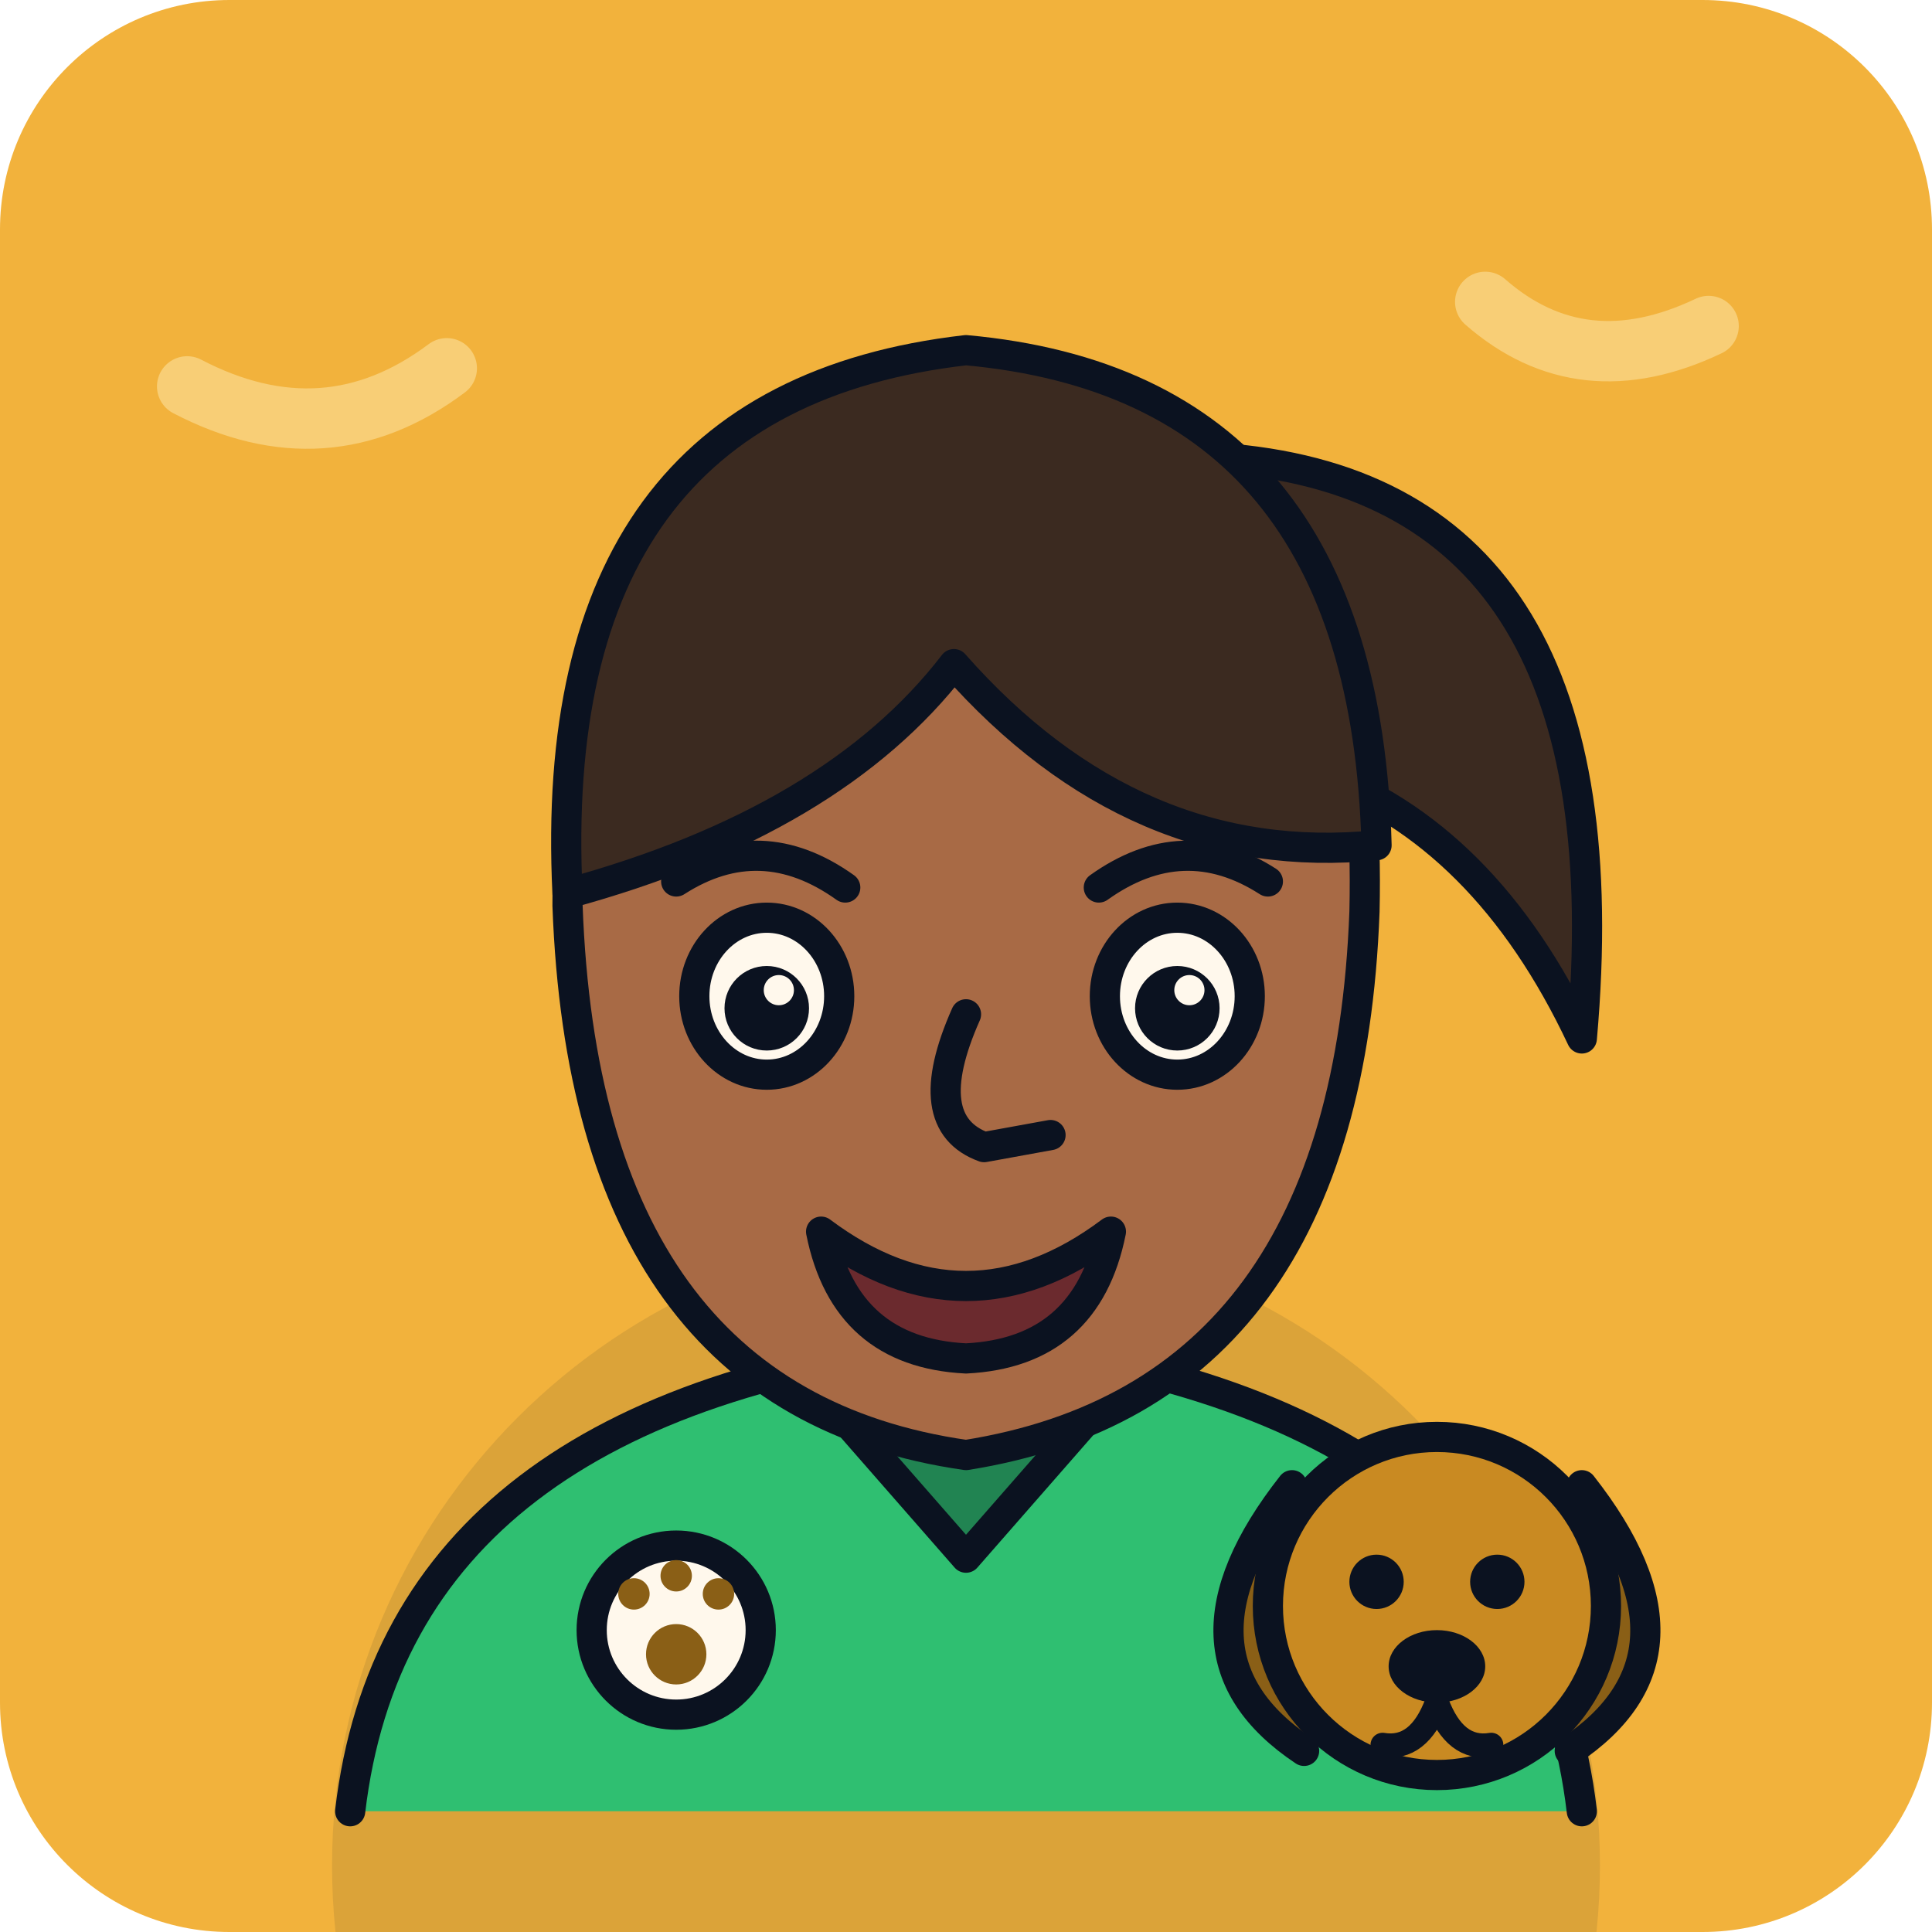
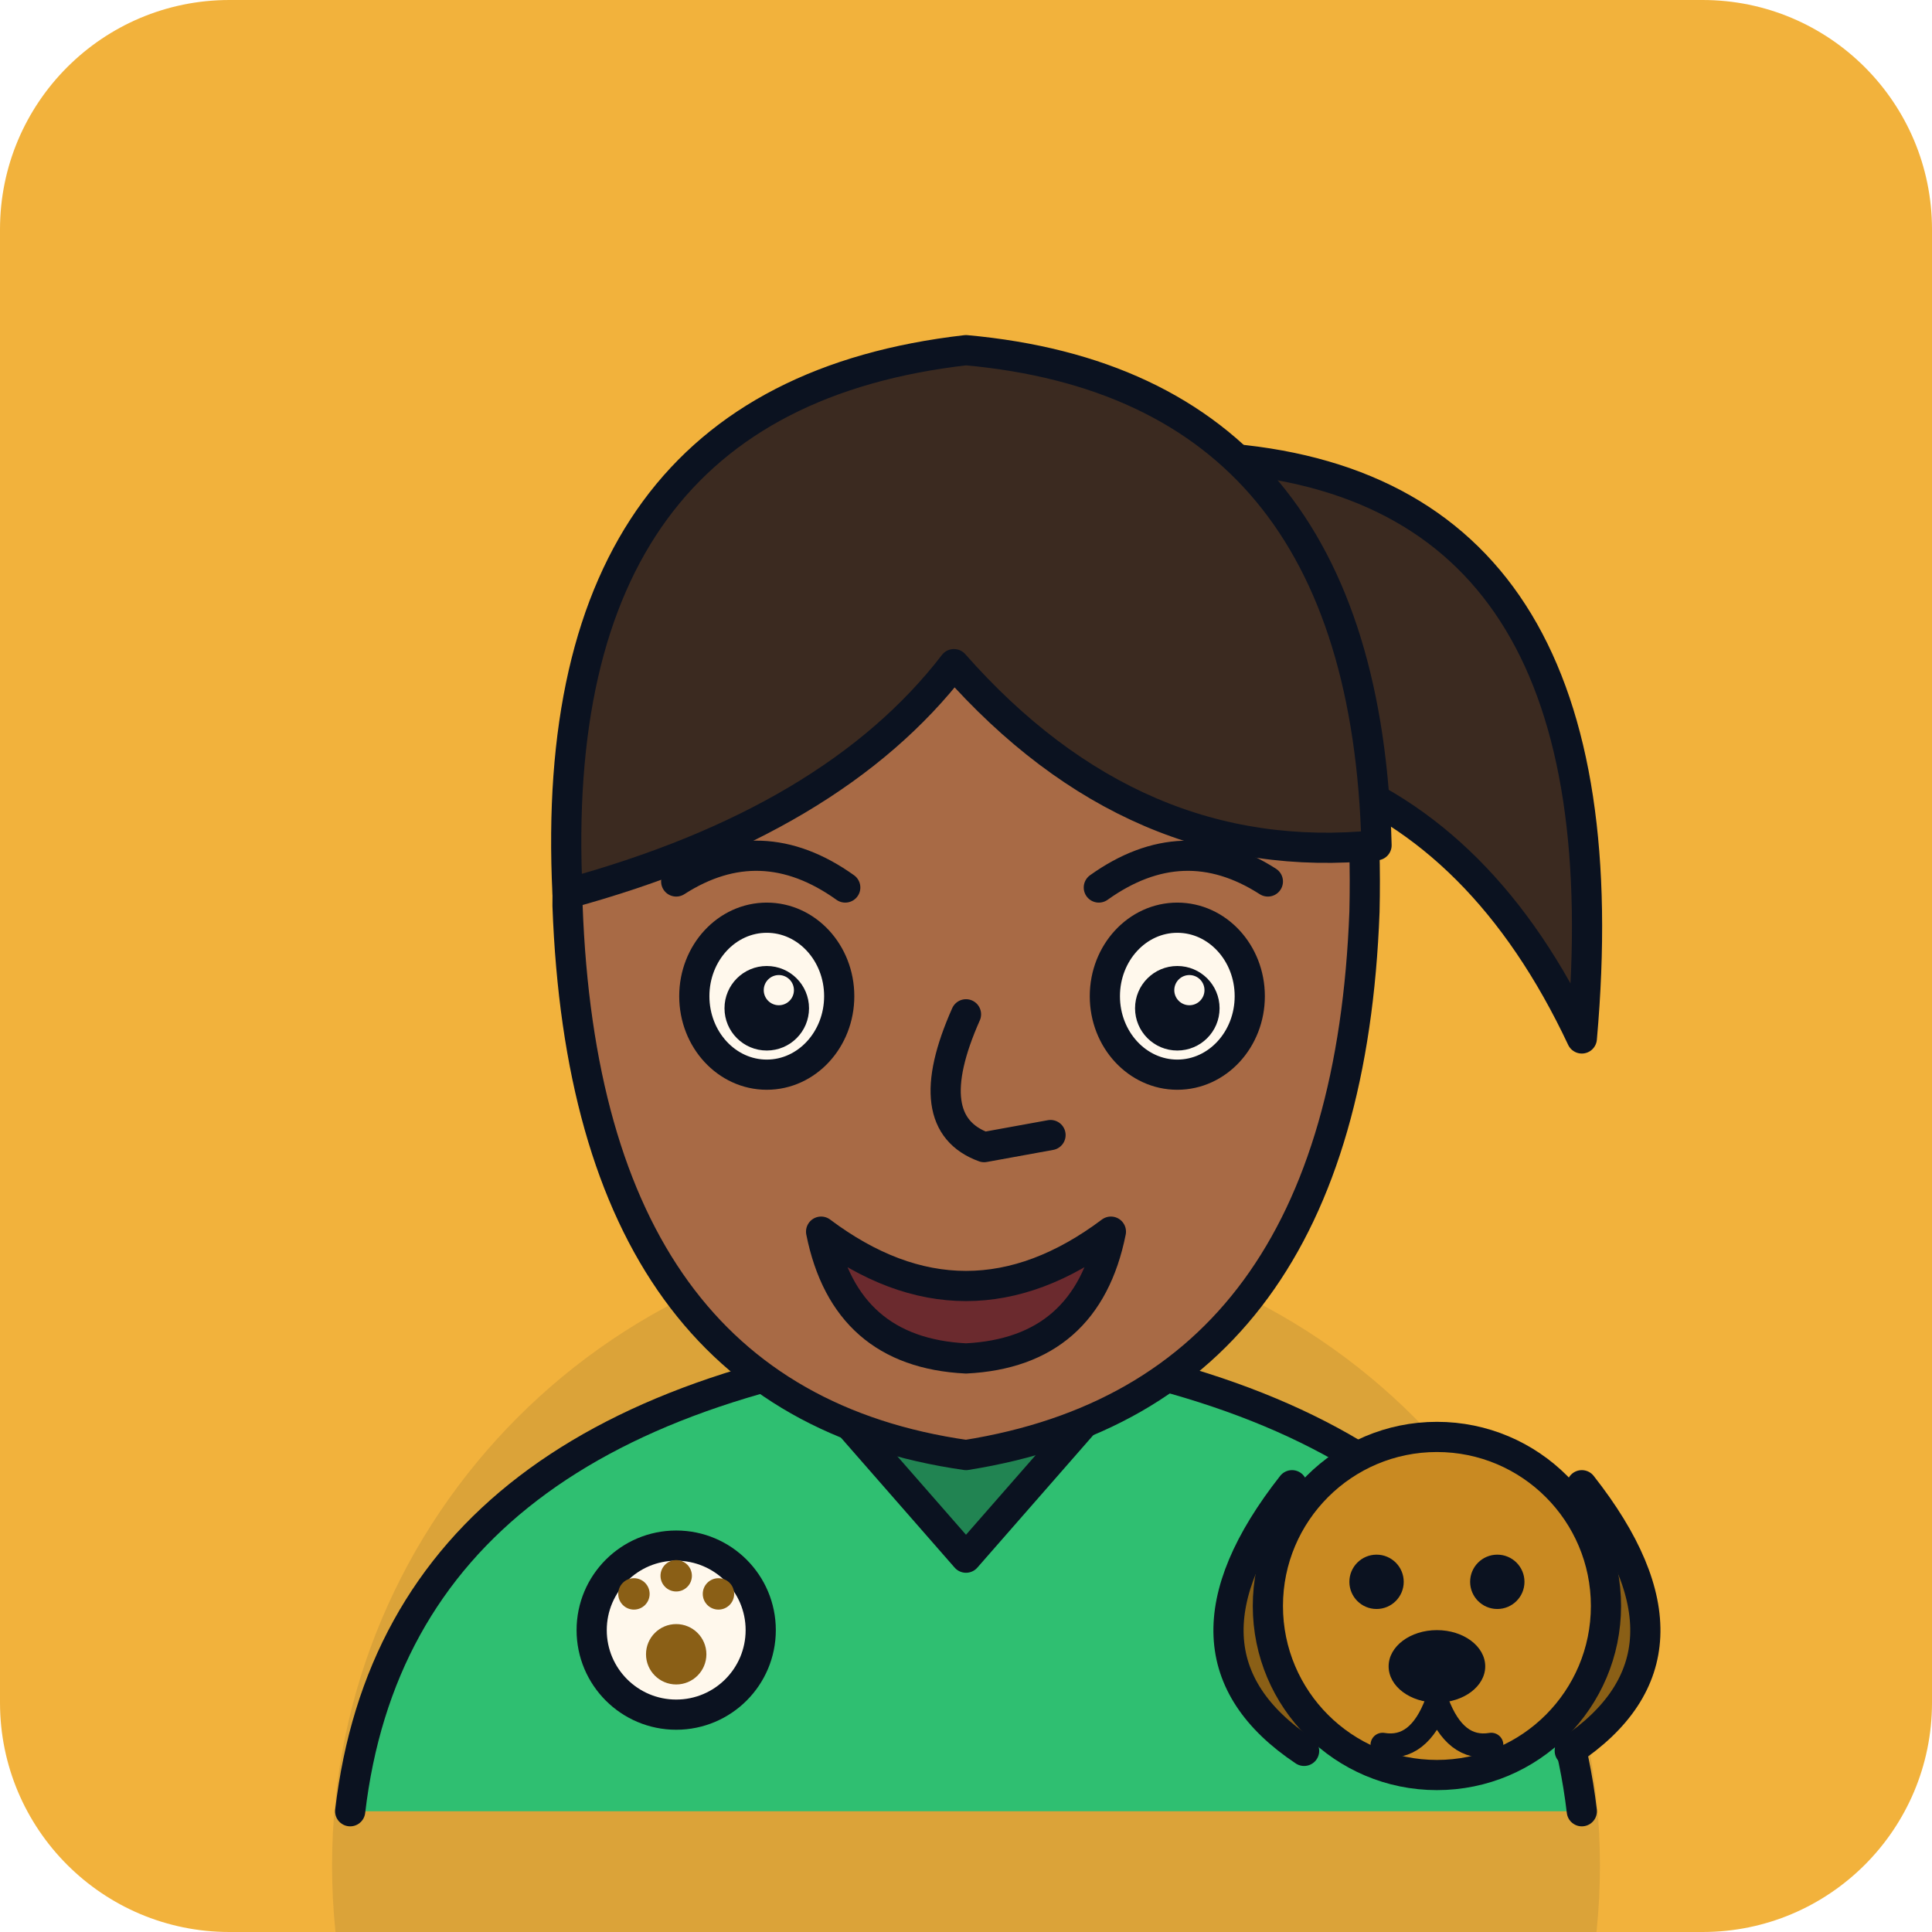
<svg xmlns="http://www.w3.org/2000/svg" width="320" height="320" viewBox="0 0 320 320" role="img" aria-label="Köpek yavrulu veteriner avatarı">
  <rect width="320" height="320" rx="38" fill="#f2b23c" />
  <circle cx="160" cy="309" r="105" fill="#0b1220" opacity=".1" />
-   <path d="M31 64q23 12 43-3M246 50q16 14 37 4" fill="none" stroke="#fff0bc" stroke-width="10" stroke-linecap="round" opacity=".45" />
  <path d="M204 76q66 6 58 96-16-34-44-44Z" fill="#3b2a20" stroke="#0b1220" stroke-width="5" stroke-linecap="round" stroke-linejoin="round" />
  <path d="M58 300q8-68 102-78 94 10 102 78" fill="#2fbf71" stroke="#0b1220" stroke-width="5" stroke-linecap="round" stroke-linejoin="round" />
  <path d="M132 226l28 32 28-32" fill="#218452" stroke="#0b1220" stroke-width="5" stroke-linecap="round" stroke-linejoin="round" />
  <circle cx="112" cy="270" r="14" fill="#fff8ec" stroke="#0b1220" stroke-width="5" stroke-linecap="round" stroke-linejoin="round" />
  <g fill="#8a5f16">
    <circle cx="112" cy="274" r="5" />
    <circle cx="105" cy="264" r="2.6" />
    <circle cx="112" cy="261" r="2.6" />
    <circle cx="119" cy="264" r="2.6" />
  </g>
  <path d="M94 150q0-84 66-90 68 6 66 91-3 80-66 90-63-9-66-91Z" fill="#a86a45" stroke="#0b1220" stroke-width="5" stroke-linecap="round" stroke-linejoin="round" />
  <path d="M94 148q-4-82 66-90 66 6 68 82-40 4-70-30-20 26-64 38Z" fill="#3b2a20" stroke="#0b1220" stroke-width="5" stroke-linecap="round" stroke-linejoin="round" />
  <path d="M112 146q14-9 28 1M182 147q14-10 28-1" fill="none" stroke="#0b1220" stroke-width="5" stroke-linecap="round" stroke-linejoin="round" />
  <ellipse cx="127" cy="165" rx="12" ry="13" fill="#fff8ec" stroke="#0b1220" stroke-width="5" stroke-linecap="round" stroke-linejoin="round" />
  <circle cx="127" cy="167" r="7" fill="#0b1220" />
  <circle cx="129" cy="164" r="2.5" fill="#fff8ec" />
  <ellipse cx="195" cy="165" rx="12" ry="13" fill="#fff8ec" stroke="#0b1220" stroke-width="5" stroke-linecap="round" stroke-linejoin="round" />
  <circle cx="195" cy="167" r="7" fill="#0b1220" />
  <circle cx="197" cy="164" r="2.5" fill="#fff8ec" />
  <path d="M160 168q-8 18 3 22l11-2" fill="none" stroke="#0b1220" stroke-width="5" stroke-linecap="round" stroke-linejoin="round" />
  <path d="M136 204q24 18 48 0-4 20-24 21-20-1-24-21Z" fill="#6b2a2e" stroke="#0b1220" stroke-width="5" stroke-linecap="round" stroke-linejoin="round" />
  <path d="M214 246q-22 28 2 44M262 246q22 28-2 44" fill="#8a5f16" stroke="#0b1220" stroke-width="5" stroke-linecap="round" stroke-linejoin="round" />
  <circle cx="238" cy="266" r="28" fill="#c98a22" stroke="#0b1220" stroke-width="5" stroke-linecap="round" stroke-linejoin="round" />
  <circle cx="228" cy="262" r="4.5" fill="#0b1220" />
  <circle cx="248" cy="262" r="4.5" fill="#0b1220" />
  <ellipse cx="238" cy="276" rx="8" ry="6" fill="#0b1220" />
  <path d="M238 282q-3 8-9 7M238 282q3 8 9 7" fill="none" stroke="#0b1220" stroke-width="4" stroke-linecap="round" />
</svg>
